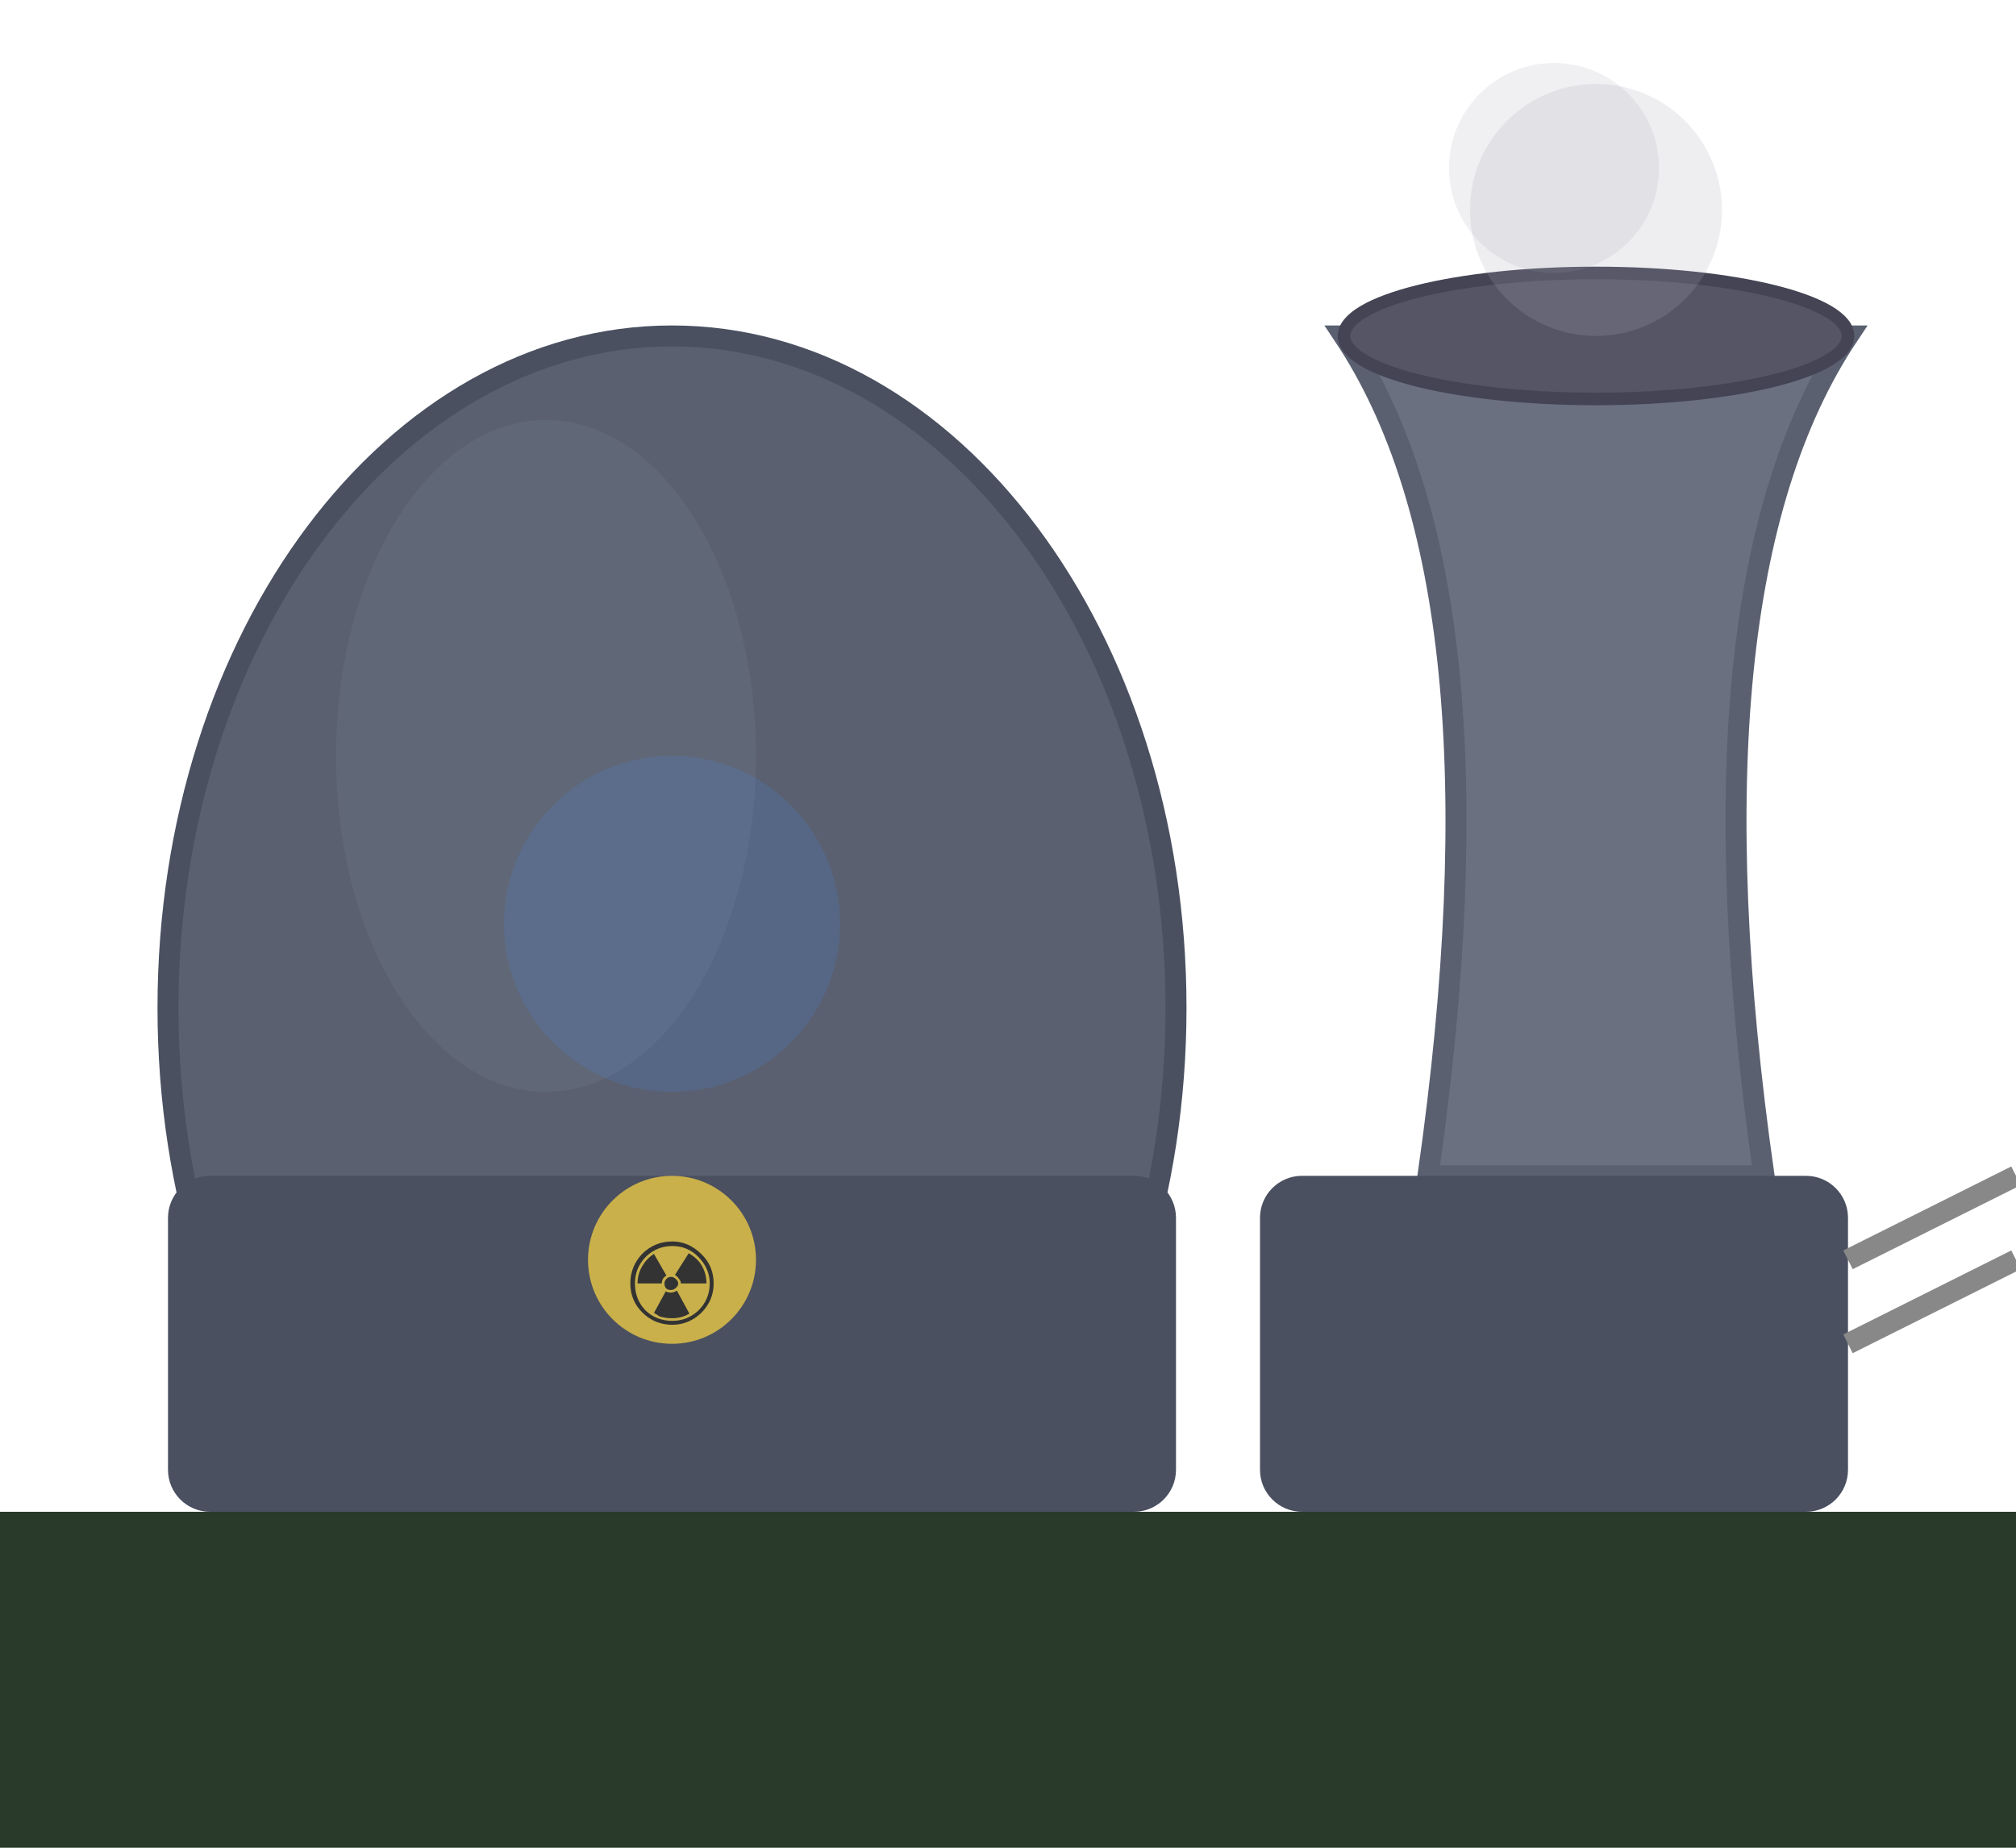
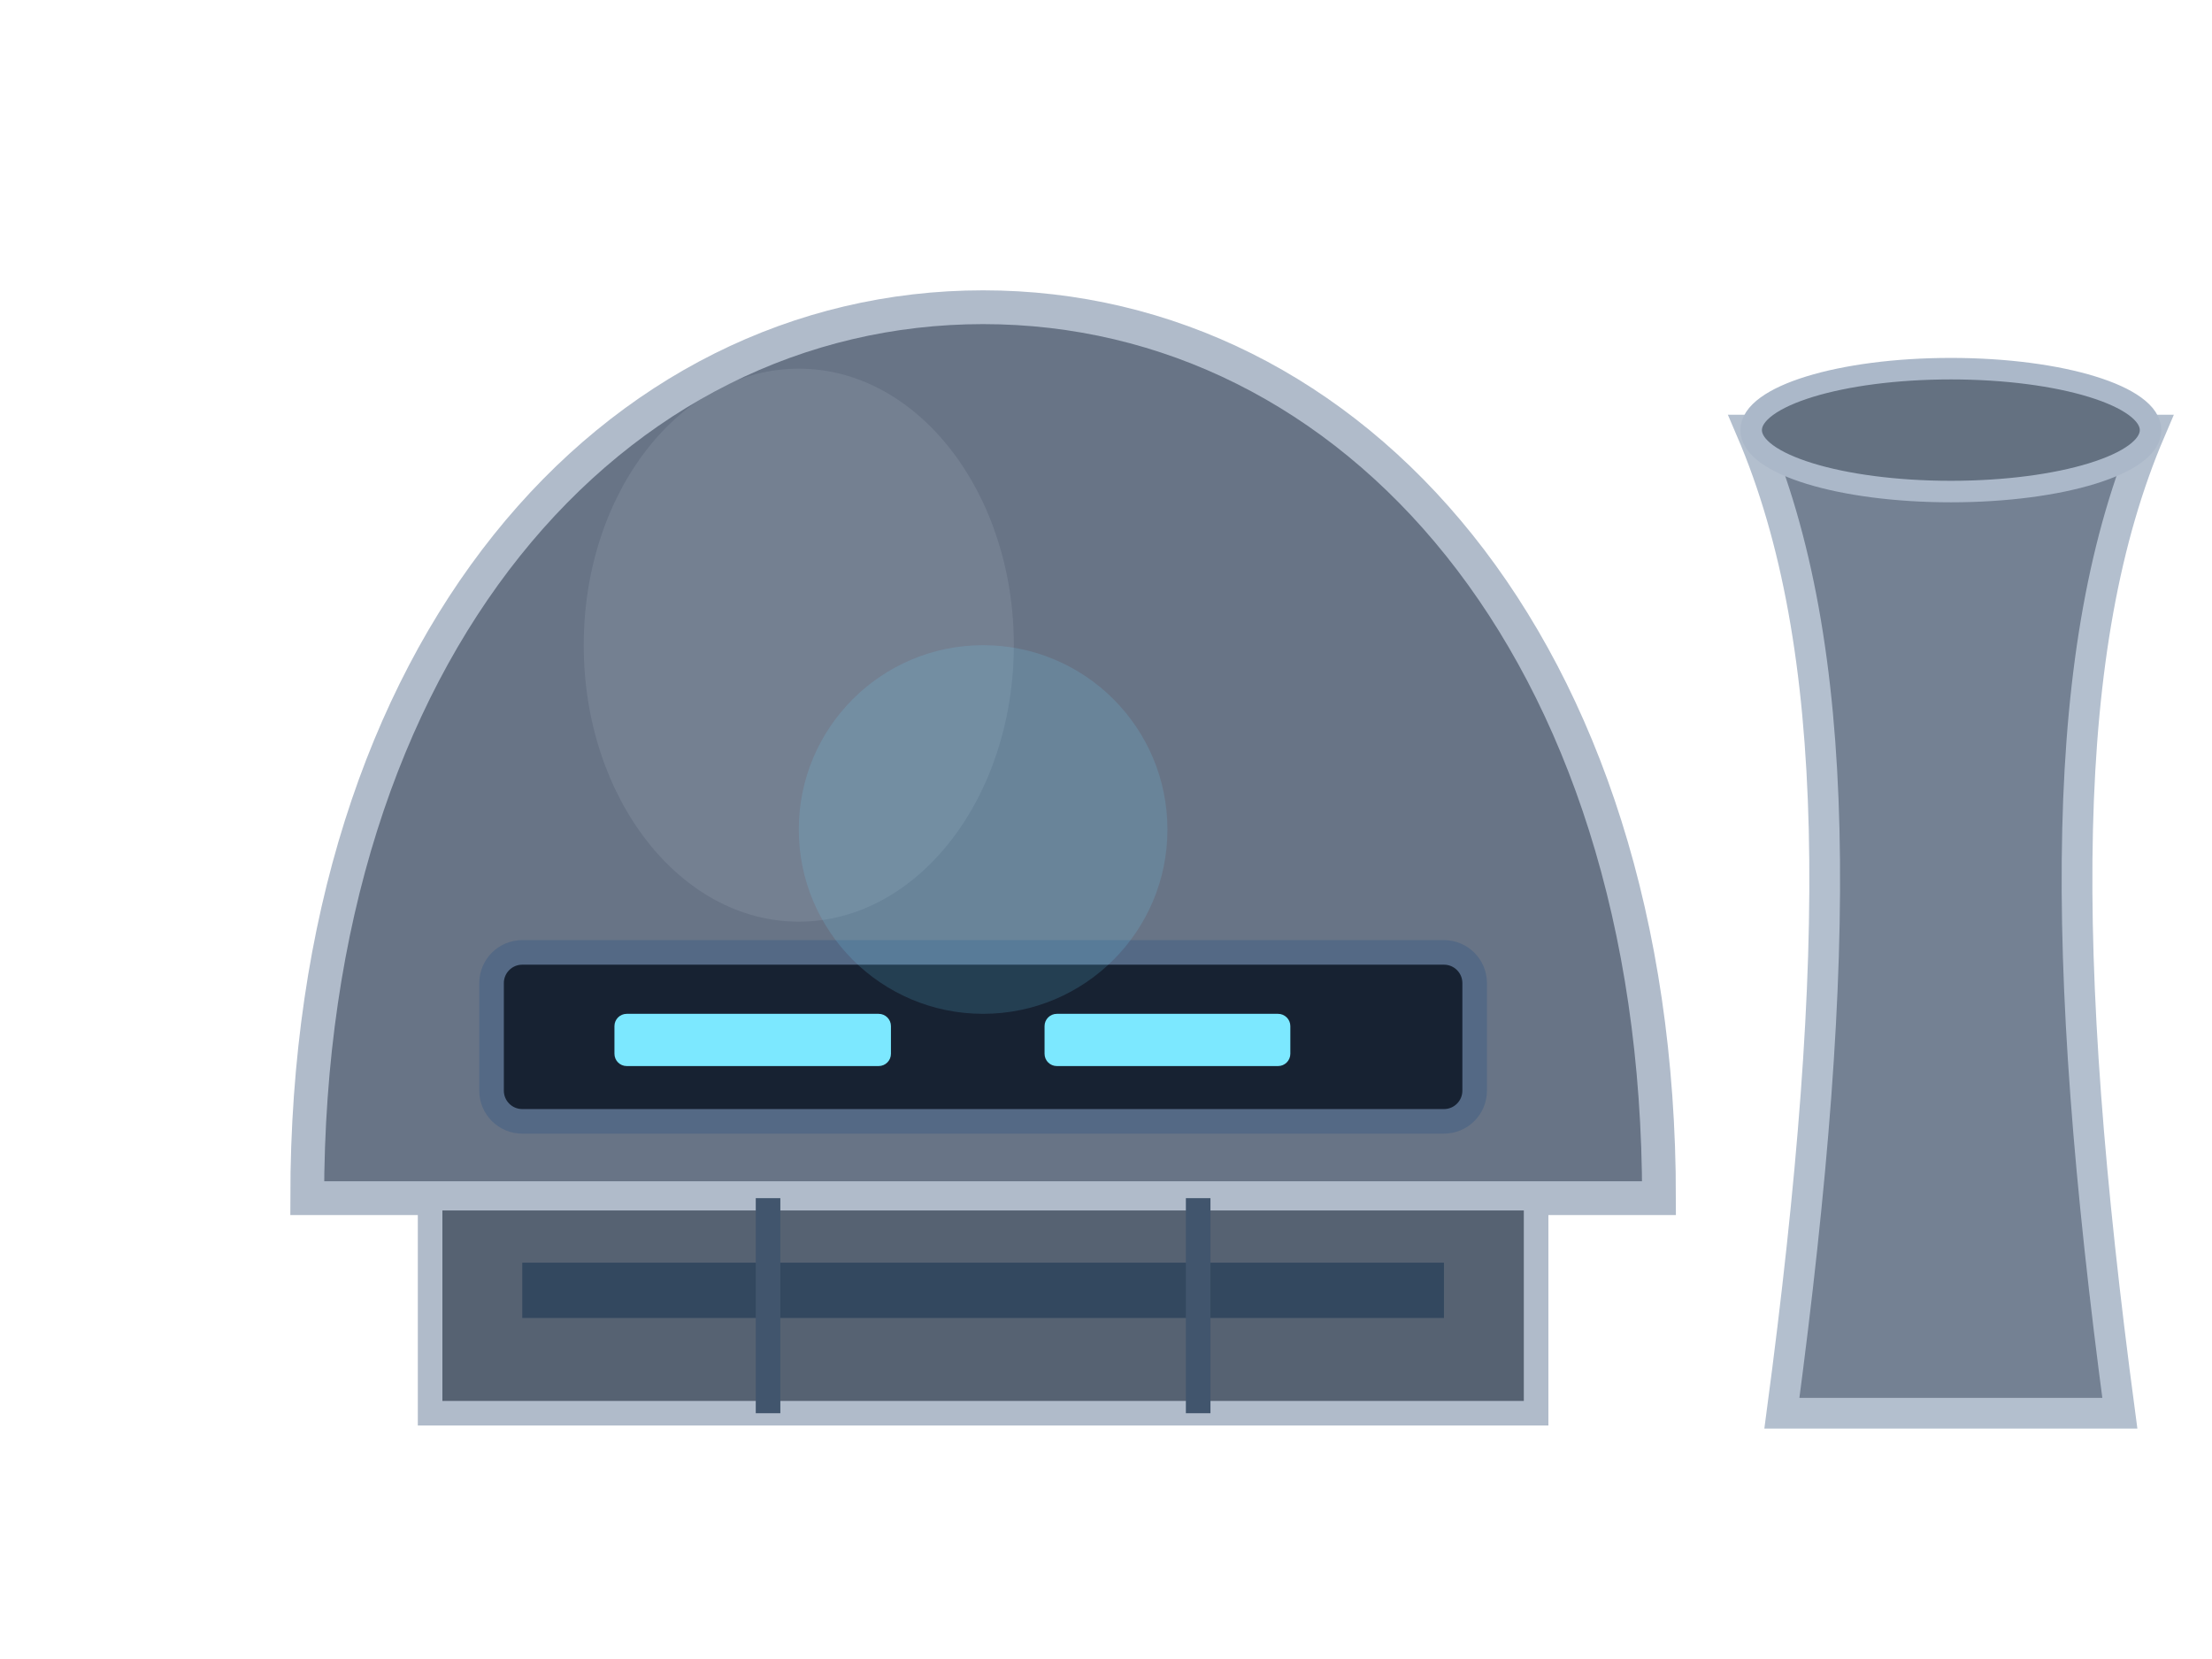
- <svg xmlns="http://www.w3.org/2000/svg" viewBox="0 0 48 44" width="48" height="44">
-   <ellipse cx="16" cy="24" rx="12" ry="16" fill="#5a6070" stroke="#4a5060" stroke-width="0.5" />
-   <ellipse cx="13" cy="18" rx="5" ry="8" fill="#6a7080" opacity="0.4" />
-   <rect x="4" y="28" width="24" height="8" rx="1" fill="#4a5060" />
-   <path d="M32,8 Q36,14 34,28 L42,28 Q40,14 44,8 Z" fill="#6a7080" stroke="#5a6070" stroke-width="0.5" />
-   <ellipse cx="38" cy="8" rx="6" ry="1.5" fill="#556" stroke="#445" stroke-width="0.3" />
-   <circle cx="38" cy="5" r="3" fill="#aab" opacity="0.2">
-     <animate attributeName="cy" values="5;-4" dur="4s" repeatCount="indefinite" />
-     <animate attributeName="opacity" values="0.2;0" dur="4s" repeatCount="indefinite" />
-     <animate attributeName="r" values="3;7" dur="4s" repeatCount="indefinite" />
-   </circle>
-   <circle cx="37" cy="4" r="2.5" fill="#99a" opacity="0.15">
-     <animate attributeName="cy" values="4;-5" dur="5s" repeatCount="indefinite" />
-     <animate attributeName="opacity" values="0.15;0" dur="5s" repeatCount="indefinite" />
-     <animate attributeName="r" values="2.5;6" dur="5s" repeatCount="indefinite" />
-   </circle>
-   <circle cx="16" cy="22" r="4" fill="#3a8aff" opacity="0.15">
-     <animate attributeName="opacity" values="0.1;0.25;0.1" dur="3s" repeatCount="indefinite" />
-     <animate attributeName="r" values="3.5;4.5;3.5" dur="3s" repeatCount="indefinite" />
-   </circle>
-   <rect x="30" y="28" width="14" height="8" rx="1" fill="#4a5060" />
-   <line x1="44" y1="30" x2="48" y2="28" stroke="#888" stroke-width="0.5" />
-   <line x1="44" y1="32" x2="48" y2="30" stroke="#888" stroke-width="0.5" />
-   <rect x="0" y="36" width="48" height="8" fill="#2a3a2a" />
-   <circle cx="16" cy="30" r="2" fill="#e9c845" opacity="0.8" />
-   <text x="16" y="31.5" text-anchor="middle" font-size="3" fill="#333">☢</text>
+ <svg xmlns="http://www.w3.org/2000/svg" viewBox="0 0 72 54" width="72" height="54">
+   <path d="M10 39 C10 21, 20 10, 32 10 C44 10, 54 21, 54 39 Z" fill="#687486" stroke="#b0bbca" stroke-width="1.1" />
+   <ellipse cx="26" cy="21" rx="7" ry="9" fill="#b4bfcd" opacity="0.16" />
+   <rect x="14" y="39" width="36" height="7" fill="#566272" stroke="#b0bbca" stroke-width="0.8" />
+   <path d="M57 14 C60 21, 60 31, 58 46 H69 C67 31, 67 21, 70 14 Z" fill="#748193" stroke="#b3bfce" stroke-width="1" />
+   <ellipse cx="63.5" cy="14" rx="6.5" ry="2" fill="#647181" stroke="#abb8c9" stroke-width="0.7" />
+   <rect x="16" y="31" width="32" height="5.5" rx="1" fill="#172232" stroke="#546985" stroke-width="0.8" />
+   <rect x="20" y="33" width="9" height="1.7" rx="0.4" fill="#7ce8ff" />
+   <rect x="34" y="33" width="8" height="1.7" rx="0.4" fill="#7ce8ff" />
+   <circle cx="32" cy="27" r="6" fill="#6ed7ff" opacity="0.16" />
+   <path d="M17 42 H47" stroke="#33485f" stroke-width="1.8" />
+   <path d="M25 39 V46 M39 39 V46" stroke="#41556d" stroke-width="0.8" />
</svg>
